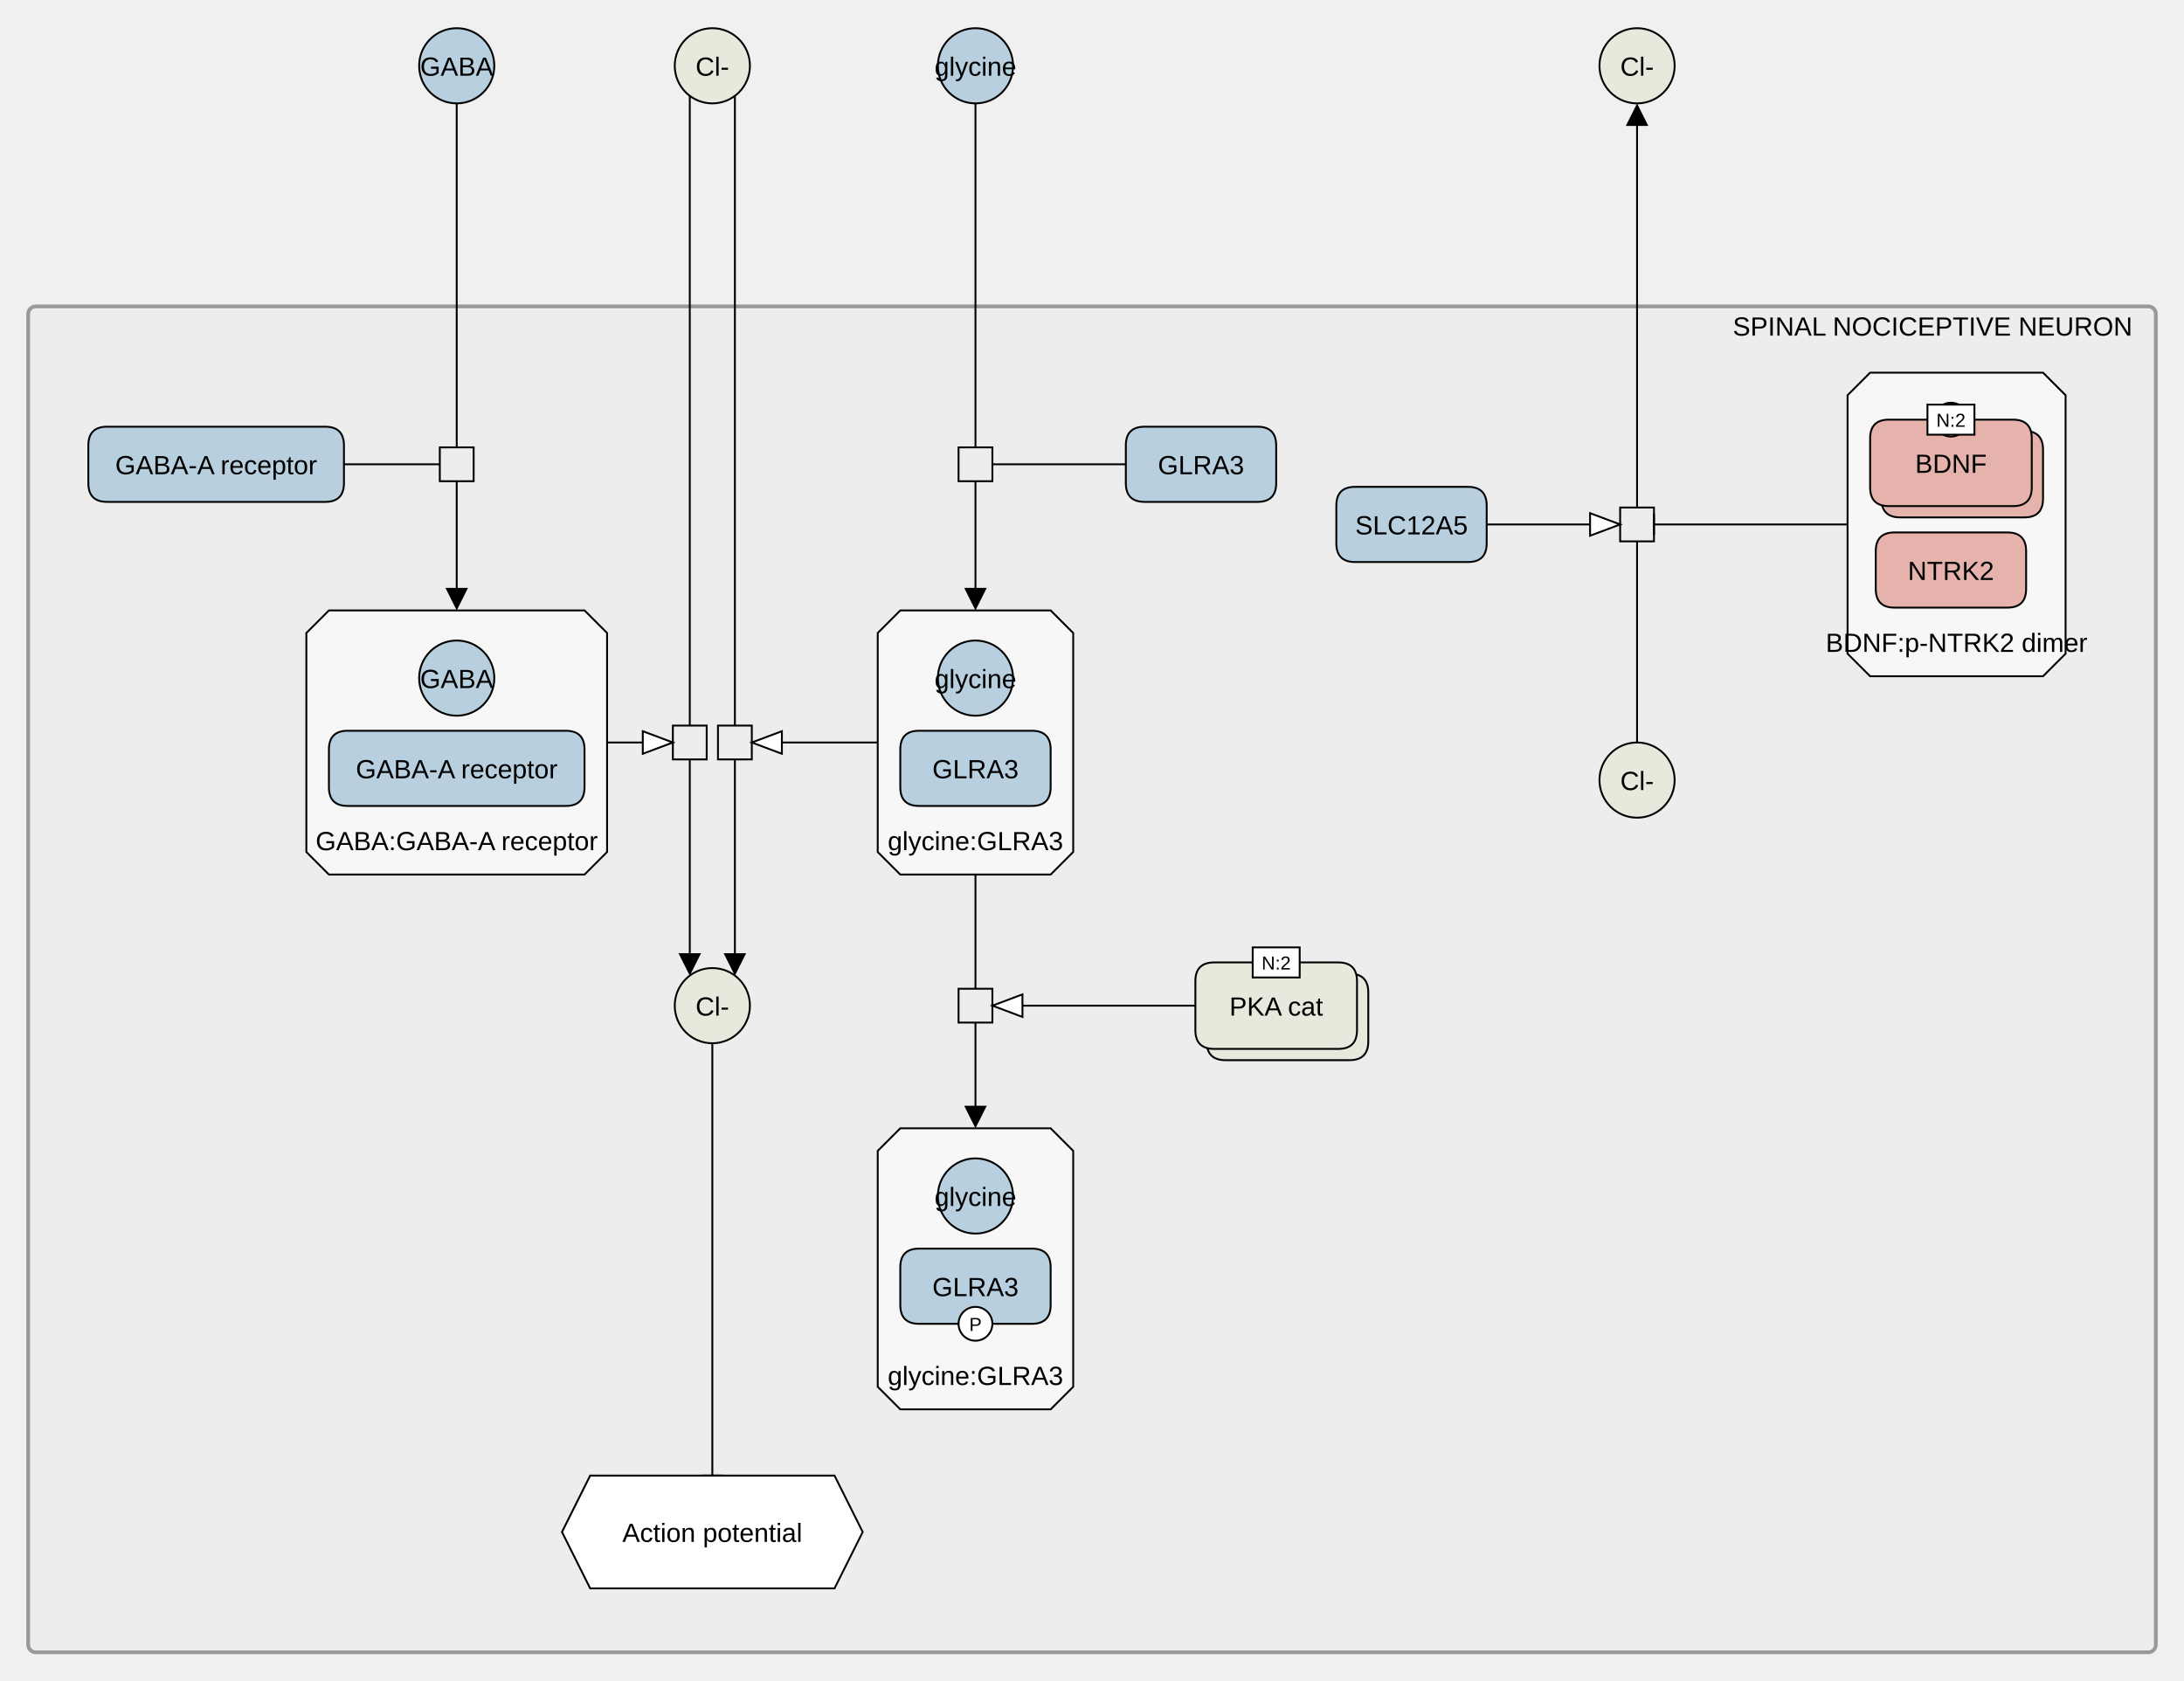
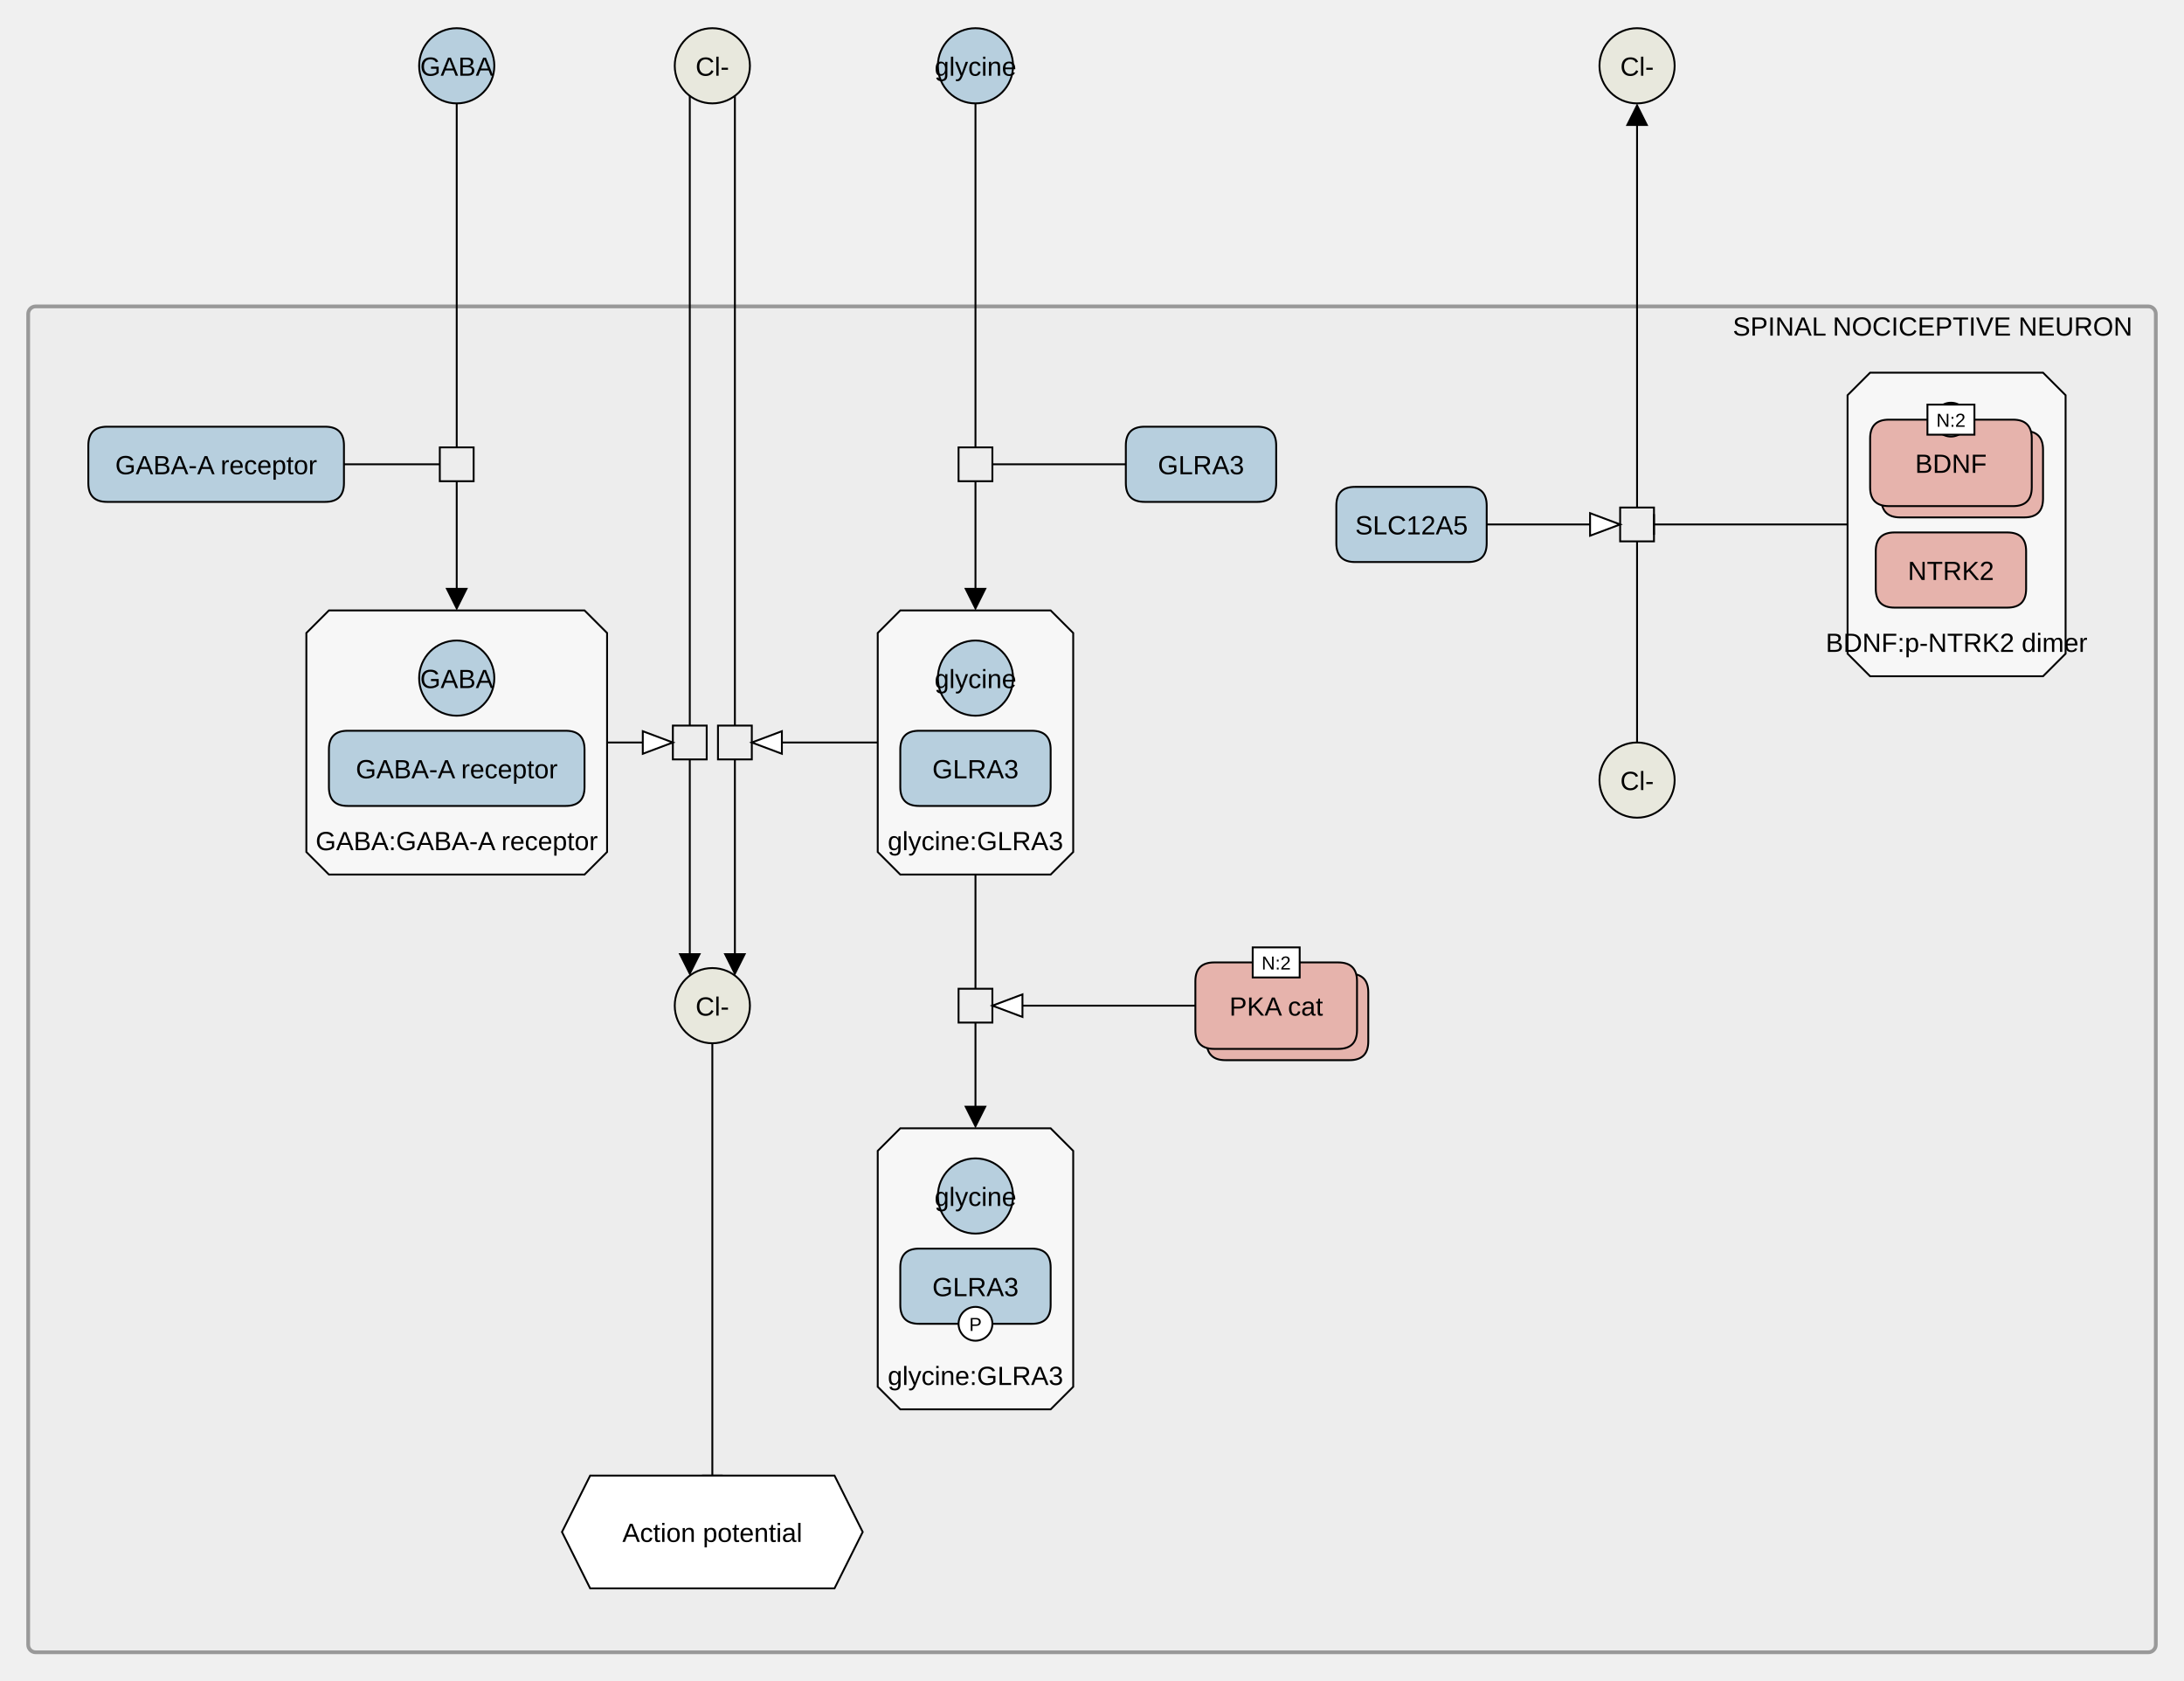
<svg xmlns="http://www.w3.org/2000/svg" width="1162" height="894" viewBox="0 0 1162 894" stroke-linecap="butt" stroke-miterlimit="10">
  <g transform="translate(-29,-25)">
    <path d="M252 60 C252 48.954 260.954 40 272 40 L272 40 C283.046 40 292 48.954 292 60 L292 60 C292 71.046 283.046 80 272 80 L272 80 C260.954 80 252 71.046 252 60 Z" fill="#B7CFDE" stroke="none" />
    <path d="M252 60 C252 48.954 260.954 40 272 40 L272 40 C283.046 40 292 48.954 292 60 L292 60 C292 71.046 283.046 80 272 80 L272 80 C260.954 80 252 71.046 252 60 Z" fill="none" stroke="#000000" />
    <text x="272" y="65.291" text-anchor="middle" font-family="'Dialog', Arial, Helvetica, sans-serif" font-size="14" fill="#000000" stroke="none" xml:space="preserve">GABA</text>
    <path d="M388 60 C388 48.954 396.954 40 408 40 L408 40 C419.046 40 428 48.954 428 60 L428 60 C428 71.046 419.046 80 408 80 L408 80 C396.954 80 388 71.046 388 60 Z" fill="#E8E8DD" stroke="none" />
    <path d="M388 60 C388 48.954 396.954 40 408 40 L408 40 C419.046 40 428 48.954 428 60 L428 60 C428 71.046 419.046 80 408 80 L408 80 C396.954 80 388 71.046 388 60 Z" fill="none" stroke="#000000" />
    <text x="408" y="65.291" text-anchor="middle" font-family="'Dialog', Arial, Helvetica, sans-serif" font-size="14" fill="#000000" stroke="none" xml:space="preserve">Cl-</text>
    <path d="M528 60 C528 48.954 536.954 40 548 40 L548 40 C559.046 40 568 48.954 568 60 L568 60 C568 71.046 559.046 80 548 80 L548 80 C536.954 80 528 71.046 528 60 Z" fill="#B7CFDE" stroke="none" />
    <path d="M528 60 C528 48.954 536.954 40 548 40 L548 40 C559.046 40 568 48.954 568 60 L568 60 C568 71.046 559.046 80 548 80 L548 80 C536.954 80 528 71.046 528 60 Z" fill="none" stroke="#000000" />
    <text x="548" y="65.291" text-anchor="middle" font-family="'Dialog', Arial, Helvetica, sans-serif" font-size="14" fill="#000000" stroke="none" xml:space="preserve">glycine</text>
    <path d="M880 60 C880 48.954 888.954 40 900 40 L900 40 C911.046 40 920 48.954 920 60 L920 60 C920 71.046 911.046 80 900 80 L900 80 C888.954 80 880 71.046 880 60 Z" fill="#E8E8DD" stroke="none" />
    <path d="M880 60 C880 48.954 888.954 40 900 40 L900 40 C911.046 40 920 48.954 920 60 L920 60 C920 71.046 911.046 80 900 80 L900 80 C888.954 80 880 71.046 880 60 Z" fill="none" stroke="#000000" />
    <text x="900" y="65.291" text-anchor="middle" font-family="'Dialog', Arial, Helvetica, sans-serif" font-size="14" fill="#000000" stroke="none" xml:space="preserve">Cl-</text>
    <path d="M44 192 C44 189.791 45.791 188 48 188 L1172 188 C1174.209 188 1176 189.791 1176 192 L1176 900 C1176 902.209 1174.209 904 1172 904 L48 904 C45.791 904 44 902.209 44 900 Z" fill="#999999" fill-opacity="0.031" stroke="none" />
    <path d="M44 192 C44 189.791 45.791 188 48 188 L1172 188 C1174.209 188 1176 189.791 1176 192 L1176 900 C1176 902.209 1174.209 904 1172 904 L48 904 C45.791 904 44 902.209 44 900 Z" fill="none" stroke="#999999" stroke-width="2" />
    <text x="1057.25" y="203.541" text-anchor="middle" font-family="'Dialog', Arial, Helvetica, sans-serif" font-size="14" fill="#000000" stroke="none" xml:space="preserve">SPINAL NOCICEPTIVE NEURON</text>
    <path d="M76 262 Q76 252 86 252 L202 252 Q212 252 212 262 L212 282 Q212 292 202 292 L86 292 Q76 292 76 282 Z" fill="#B7CFDE" stroke="none" />
    <path d="M76 262 Q76 252 86 252 L202 252 Q212 252 212 262 L212 282 Q212 292 202 292 L86 292 Q76 292 76 282 Z" fill="none" stroke="#000000" />
    <text x="144" y="277.291" text-anchor="middle" font-family="'Dialog', Arial, Helvetica, sans-serif" font-size="14" fill="#000000" stroke="none" xml:space="preserve">GABA-A receptor</text>
    <path d="M263 263 L281 263 L281 281 L263 281 Z" fill="none" stroke="#000000" />
    <path d="M204 349.75 L340 349.75 L352 361.75 L352 478.25 L340 490.25 L204 490.25 L192 478.25 L192 361.75 Z" fill="#F7F7F7" stroke="none" />
    <path d="M204 349.75 L340 349.75 L352 361.75 L352 478.25 L340 490.25 L204 490.25 L192 478.25 L192 361.75 Z" fill="none" stroke="#000000" />
    <text x="272" y="477.291" text-anchor="middle" font-family="'Dialog', Arial, Helvetica, sans-serif" font-size="14" fill="#000000" stroke="none" xml:space="preserve">GABA:GABA-A receptor</text>
    <path d="M252 385.75 C252 374.704 260.954 365.75 272 365.75 L272 365.75 C283.046 365.75 292 374.704 292 385.75 L292 385.75 C292 396.796 283.046 405.75 272 405.75 L272 405.75 C260.954 405.75 252 396.796 252 385.75 Z" fill="#B7CFDE" stroke="none" />
    <path d="M252 385.75 C252 374.704 260.954 365.75 272 365.75 L272 365.75 C283.046 365.75 292 374.704 292 385.75 L292 385.75 C292 396.796 283.046 405.75 272 405.75 L272 405.75 C260.954 405.75 252 396.796 252 385.75 Z" fill="none" stroke="#000000" />
    <text x="272" y="391.041" text-anchor="middle" font-family="'Dialog', Arial, Helvetica, sans-serif" font-size="14" fill="#000000" stroke="none" xml:space="preserve">GABA</text>
    <path d="M204 423.75 Q204 413.75 214 413.75 L330 413.75 Q340 413.75 340 423.75 L340 443.75 Q340 453.75 330 453.75 L214 453.75 Q204 453.75 204 443.75 Z" fill="#B7CFDE" stroke="none" />
    <path d="M204 423.75 Q204 413.75 214 413.75 L330 413.75 Q340 413.75 340 423.75 L340 443.75 Q340 453.75 330 453.75 L214 453.75 Q204 453.75 204 443.75 Z" fill="none" stroke="#000000" />
    <text x="272" y="439.041" text-anchor="middle" font-family="'Dialog', Arial, Helvetica, sans-serif" font-size="14" fill="#000000" stroke="none" xml:space="preserve">GABA-A receptor</text>
    <path d="M628 262 Q628 252 638 252 L698 252 Q708 252 708 262 L708 282 Q708 292 698 292 L638 292 Q628 292 628 282 Z" fill="#B7CFDE" stroke="none" />
    <path d="M628 262 Q628 252 638 252 L698 252 Q708 252 708 262 L708 282 Q708 292 698 292 L638 292 Q628 292 628 282 Z" fill="none" stroke="#000000" />
    <text x="668" y="277.291" text-anchor="middle" font-family="'Dialog', Arial, Helvetica, sans-serif" font-size="14" fill="#000000" stroke="none" xml:space="preserve">GLRA3</text>
    <path d="M539 263 L557 263 L557 281 L539 281 Z" fill="none" stroke="#000000" />
    <path d="M508 349.75 L588 349.75 L600 361.75 L600 478.25 L588 490.25 L508 490.25 L496 478.25 L496 361.75 Z" fill="#F7F7F7" stroke="none" />
    <path d="M508 349.75 L588 349.75 L600 361.75 L600 478.25 L588 490.25 L508 490.25 L496 478.25 L496 361.75 Z" fill="none" stroke="#000000" />
    <text x="548" y="477.291" text-anchor="middle" font-family="'Dialog', Arial, Helvetica, sans-serif" font-size="14" fill="#000000" stroke="none" xml:space="preserve">glycine:GLRA3</text>
    <path d="M528 385.75 C528 374.704 536.954 365.75 548 365.75 L548 365.75 C559.046 365.75 568 374.704 568 385.75 L568 385.75 C568 396.796 559.046 405.75 548 405.75 L548 405.75 C536.954 405.75 528 396.796 528 385.75 Z" fill="#B7CFDE" stroke="none" />
    <path d="M528 385.75 C528 374.704 536.954 365.75 548 365.75 L548 365.75 C559.046 365.75 568 374.704 568 385.75 L568 385.75 C568 396.796 559.046 405.75 548 405.75 L548 405.75 C536.954 405.75 528 396.796 528 385.75 Z" fill="none" stroke="#000000" />
    <text x="548" y="391.041" text-anchor="middle" font-family="'Dialog', Arial, Helvetica, sans-serif" font-size="14" fill="#000000" stroke="none" xml:space="preserve">glycine</text>
    <path d="M508 423.75 Q508 413.75 518 413.75 L578 413.75 Q588 413.75 588 423.75 L588 443.75 Q588 453.75 578 453.75 L518 453.75 Q508 453.75 508 443.75 Z" fill="#B7CFDE" stroke="none" />
    <path d="M508 423.75 Q508 413.75 518 413.75 L578 413.75 Q588 413.75 588 423.75 L588 443.75 Q588 453.75 578 453.75 L518 453.75 Q508 453.75 508 443.75 Z" fill="none" stroke="#000000" />
    <text x="548" y="439.041" text-anchor="middle" font-family="'Dialog', Arial, Helvetica, sans-serif" font-size="14" fill="#000000" stroke="none" xml:space="preserve">GLRA3</text>
    <path d="M387 411 L405 411 L405 429 L387 429 Z" fill="none" stroke="#000000" />
    <path d="M411 411 L429 411 L429 429 L411 429 Z" fill="none" stroke="#000000" />
    <path d="M388 560 C388 548.954 396.954 540 408 540 L408 540 C419.046 540 428 548.954 428 560 L428 560 C428 571.046 419.046 580 408 580 L408 580 C396.954 580 388 571.046 388 560 Z" fill="#E8E8DD" stroke="none" />
    <path d="M388 560 C388 548.954 396.954 540 408 540 L408 540 C419.046 540 428 548.954 428 560 L428 560 C428 571.046 419.046 580 408 580 L408 580 C396.954 580 388 571.046 388 560 Z" fill="none" stroke="#000000" />
    <text x="408" y="565.291" text-anchor="middle" font-family="'Dialog', Arial, Helvetica, sans-serif" font-size="14" fill="#000000" stroke="none" xml:space="preserve">Cl-</text>
    <path d="M343 810 L473 810 L488 840 L473 870 L343 870 L328 840 Z" fill="#FFFFFF" stroke="none" />
    <path d="M343 810 L473 810 L488 840 L473 870 L343 870 L328 840 Z" fill="none" stroke="#000000" />
    <text x="408" y="845.291" text-anchor="middle" font-family="'Dialog', Arial, Helvetica, sans-serif" font-size="14" fill="#000000" stroke="none" xml:space="preserve">Action potential</text>
    <path d="M539 551 L557 551 L557 569 L539 569 Z" fill="none" stroke="#000000" />
    <path d="M508 625.25 L588 625.25 L600 637.25 L600 762.75 L588 774.75 L508 774.75 L496 762.75 L496 637.25 Z" fill="#F7F7F7" stroke="none" />
    <path d="M508 625.25 L588 625.25 L600 637.25 L600 762.75 L588 774.75 L508 774.75 L496 762.75 L496 637.25 Z" fill="none" stroke="#000000" />
    <text x="548" y="761.791" text-anchor="middle" font-family="'Dialog', Arial, Helvetica, sans-serif" font-size="14" fill="#000000" stroke="none" xml:space="preserve">glycine:GLRA3</text>
    <path d="M528 661.25 C528 650.204 536.954 641.25 548 641.25 L548 641.25 C559.046 641.25 568 650.204 568 661.25 L568 661.25 C568 672.296 559.046 681.25 548 681.25 L548 681.25 C536.954 681.25 528 672.296 528 661.25 Z" fill="#B7CFDE" stroke="none" />
    <path d="M528 661.25 C528 650.204 536.954 641.25 548 641.25 L548 641.25 C559.046 641.25 568 650.204 568 661.25 L568 661.25 C568 672.296 559.046 681.25 548 681.25 L548 681.25 C536.954 681.25 528 672.296 528 661.25 Z" fill="none" stroke="#000000" />
    <text x="548" y="666.541" text-anchor="middle" font-family="'Dialog', Arial, Helvetica, sans-serif" font-size="14" fill="#000000" stroke="none" xml:space="preserve">glycine</text>
    <path d="M508 699.25 Q508 689.25 518 689.25 L578 689.25 Q588 689.25 588 699.25 L588 719.25 Q588 729.25 578 729.25 L518 729.25 Q508 729.25 508 719.25 Z" fill="#B7CFDE" stroke="none" />
    <path d="M508 699.25 Q508 689.25 518 689.25 L578 689.25 Q588 689.25 588 699.25 L588 719.25 Q588 729.25 578 729.25 L518 729.25 Q508 729.25 508 719.25 Z" fill="none" stroke="#000000" />
    <text x="548" y="714.541" text-anchor="middle" font-family="'Dialog', Arial, Helvetica, sans-serif" font-size="14" fill="#000000" stroke="none" xml:space="preserve">GLRA3</text>
    <path d="M539 729.25 C539 724.279 543.029 720.25 548 720.25 L548 720.25 C552.971 720.25 557 724.279 557 729.25 L557 729.25 C557 734.221 552.971 738.25 548 738.25 L548 738.25 C543.029 738.25 539 734.221 539 729.25 Z" fill="#FFFFFF" stroke="none" />
    <path d="M539 729.25 C539 724.279 543.029 720.25 548 720.25 L548 720.25 C552.971 720.25 557 724.279 557 729.25 L557 729.25 C557 734.221 552.971 738.25 548 738.25 L548 738.25 C543.029 738.25 539 734.221 539 729.25 Z" fill="none" stroke="#000000" />
    <text x="548" y="733.029" text-anchor="middle" font-family="'Dialog', Arial, Helvetica, sans-serif" font-size="10" fill="#000000" stroke="none" xml:space="preserve">P</text>
-     <path d="M671 553 Q671 543 681 543 L747 543 Q757 543 757 553 L757 579 Q757 589 747 589 L681 589 Q671 589 671 579 Z" fill="#E8E8DD" stroke="none" />
+     <path d="M671 553 Q671 543 681 543 L747 543 Q757 543 757 553 L757 579 Q757 589 747 589 L681 589 Q671 589 671 579 Z" fill="#E6B3AC" stroke="none" />
    <path d="M671 553 Q671 543 681 543 L747 543 Q757 543 757 553 L757 579 Q757 589 747 589 L681 589 Q671 589 671 579 Z" fill="none" stroke="#000000" />
-     <path d="M665 547 Q665 537 675 537 L741 537 Q751 537 751 547 L751 573 Q751 583 741 583 L675 583 Q665 583 665 573 Z" fill="#E8E8DD" stroke="none" />
+     <path d="M665 547 Q665 537 675 537 L741 537 Q751 537 751 547 L751 573 Q751 583 741 583 L675 583 Q665 583 665 573 Z" fill="#E6B3AC" stroke="none" />
    <path d="M665 547 Q665 537 675 537 L741 537 Q751 537 751 547 L751 573 Q751 583 741 583 L675 583 Q665 583 665 573 Z" fill="none" stroke="#000000" />
    <text x="708" y="565.291" text-anchor="middle" font-family="'Dialog', Arial, Helvetica, sans-serif" font-size="14" fill="#000000" stroke="none" xml:space="preserve">PKA cat</text>
    <path d="M695.5 529 L720.5 529 L720.5 545 L695.5 545 Z" fill="#FFFFFF" stroke="none" />
    <path d="M695.5 529 L720.5 529 L720.5 545 L695.5 545 Z" fill="none" stroke="#000000" />
    <text x="708" y="540.779" text-anchor="middle" font-family="'Dialog', Arial, Helvetica, sans-serif" font-size="10" fill="#000000" stroke="none" xml:space="preserve">N:2</text>
    <path d="M740 294 Q740 284 750 284 L810 284 Q820 284 820 294 L820 314 Q820 324 810 324 L750 324 Q740 324 740 314 Z" fill="#B7CFDE" stroke="none" />
    <path d="M740 294 Q740 284 750 284 L810 284 Q820 284 820 294 L820 314 Q820 324 810 324 L750 324 Q740 324 740 314 Z" fill="none" stroke="#000000" />
    <text x="780" y="309.291" text-anchor="middle" font-family="'Dialog', Arial, Helvetica, sans-serif" font-size="14" fill="#000000" stroke="none" xml:space="preserve">SLC12A5</text>
    <path d="M891 295 L909 295 L909 313 L891 313 Z" fill="none" stroke="#000000" />
    <path d="M880 440 C880 428.954 888.954 420 900 420 L900 420 C911.046 420 920 428.954 920 440 L920 440 C920 451.046 911.046 460 900 460 L900 460 C888.954 460 880 451.046 880 440 Z" fill="#E8E8DD" stroke="none" />
    <path d="M880 440 C880 428.954 888.954 420 900 420 L900 420 C911.046 420 920 428.954 920 440 L920 440 C920 451.046 911.046 460 900 460 L900 460 C888.954 460 880 451.046 880 440 Z" fill="none" stroke="#000000" />
    <text x="900" y="445.291" text-anchor="middle" font-family="'Dialog', Arial, Helvetica, sans-serif" font-size="14" fill="#000000" stroke="none" xml:space="preserve">Cl-</text>
    <path d="M1024 223.25 L1116 223.25 L1128 235.25 L1128 372.75 L1116 384.75 L1024 384.75 L1012 372.75 L1012 235.25 Z" fill="#F7F7F7" stroke="none" />
    <path d="M1024 223.25 L1116 223.25 L1128 235.25 L1128 372.75 L1116 384.75 L1024 384.75 L1012 372.75 L1012 235.25 Z" fill="none" stroke="#000000" />
    <text x="1070" y="371.791" text-anchor="middle" font-family="'Dialog', Arial, Helvetica, sans-serif" font-size="14" fill="#000000" stroke="none" xml:space="preserve">BDNF:p-NTRK2 dimer</text>
    <path d="M1030 264.25 Q1030 254.25 1040 254.25 L1106 254.25 Q1116 254.25 1116 264.25 L1116 290.25 Q1116 300.25 1106 300.25 L1040 300.25 Q1030 300.25 1030 290.25 Z" fill="#E6B3AC" stroke="none" />
    <path d="M1030 264.25 Q1030 254.25 1040 254.25 L1106 254.25 Q1116 254.25 1116 264.25 L1116 290.25 Q1116 300.25 1106 300.25 L1040 300.25 Q1030 300.25 1030 290.25 Z" fill="none" stroke="#000000" />
    <path d="M1024 258.25 Q1024 248.25 1034 248.25 L1100 248.25 Q1110 248.25 1110 258.25 L1110 284.25 Q1110 294.25 1100 294.25 L1034 294.25 Q1024 294.25 1024 284.25 Z" fill="#E6B3AC" stroke="none" />
    <path d="M1024 258.25 Q1024 248.25 1034 248.25 L1100 248.25 Q1110 248.25 1110 258.25 L1110 284.25 Q1110 294.25 1100 294.25 L1034 294.25 Q1024 294.25 1024 284.25 Z" fill="none" stroke="#000000" />
    <text x="1067" y="276.541" text-anchor="middle" font-family="'Dialog', Arial, Helvetica, sans-serif" font-size="14" fill="#000000" stroke="none" xml:space="preserve">BDNF</text>
    <path d="M1058 248.25 C1058 243.279 1062.029 239.25 1067 239.25 L1067 239.25 C1071.971 239.25 1076 243.279 1076 248.25 L1076 248.25 C1076 253.221 1071.971 257.25 1067 257.25 L1067 257.25 C1062.029 257.25 1058 253.221 1058 248.25 Z" fill="#FFFFFF" stroke="none" />
    <path d="M1058 248.25 C1058 243.279 1062.029 239.25 1067 239.25 L1067 239.25 C1071.971 239.25 1076 243.279 1076 248.25 L1076 248.25 C1076 253.221 1071.971 257.25 1067 257.25 L1067 257.25 C1062.029 257.25 1058 253.221 1058 248.25 Z" fill="none" stroke="#000000" />
    <text x="1067" y="252.03" text-anchor="middle" font-family="'Dialog', Arial, Helvetica, sans-serif" font-size="10" fill="#000000" stroke="none" xml:space="preserve">P</text>
    <path d="M1054.5 240.25 L1079.5 240.25 L1079.5 256.25 L1054.5 256.25 Z" fill="#FFFFFF" stroke="none" />
    <path d="M1054.5 240.25 L1079.5 240.25 L1079.5 256.25 L1054.5 256.25 Z" fill="none" stroke="#000000" />
    <text x="1067" y="252.03" text-anchor="middle" font-family="'Dialog', Arial, Helvetica, sans-serif" font-size="10" fill="#000000" stroke="none" xml:space="preserve">N:2</text>
    <path d="M1027 318.25 Q1027 308.25 1037 308.25 L1097 308.25 Q1107 308.25 1107 318.25 L1107 338.25 Q1107 348.25 1097 348.25 L1037 348.25 Q1027 348.25 1027 338.25 Z" fill="#E6B3AC" stroke="none" />
    <path d="M1027 318.25 Q1027 308.25 1037 308.25 L1097 308.25 Q1107 308.25 1107 318.25 L1107 338.25 Q1107 348.25 1097 348.25 L1037 348.25 Q1027 348.25 1027 338.25 Z" fill="none" stroke="#000000" />
    <text x="1067" y="333.541" text-anchor="middle" font-family="'Dialog', Arial, Helvetica, sans-serif" font-size="14" fill="#000000" stroke="none" xml:space="preserve">NTRK2</text>
    <path d="M272 80 L272 263" fill="none" stroke="#000000" />
    <path d="M212 272 L263 272" fill="none" stroke="#000000" />
    <path d="M272 281 L272 338.75" fill="none" stroke="#000000" />
    <path d="M272 349.75 L266 337.75 L278 337.75 Z" fill="#000000" stroke="none" />
    <path d="M548 80 L548 263" fill="none" stroke="#000000" />
    <path d="M628 272 L557 272" fill="none" stroke="#000000" />
    <path d="M548 281 L548 338.75" fill="none" stroke="#000000" />
    <path d="M548 349.75 L542 337.75 L554 337.75 Z" fill="#000000" stroke="none" />
    <path d="M396 75.91 L396 411" fill="none" stroke="#000000" />
    <path d="M396 429 L396 533.09" fill="none" stroke="#000000" />
    <path d="M396 544.09 L390 532.09 L402 532.09 Z" fill="#000000" stroke="none" />
    <path d="M420 75.91 L420 411" fill="none" stroke="#000000" />
    <path d="M420 429 L420 533.09" fill="none" stroke="#000000" />
    <path d="M420 544.09 L414 532.09 L426 532.09 Z" fill="#000000" stroke="none" />
    <path d="M352 420 L372 420" fill="none" stroke="#000000" />
    <path d="M387 420 L371 426 L371 414 Z" fill="white" stroke="#000000" />
    <path d="M496 420 L444 420" fill="none" stroke="#000000" />
    <path d="M429 420 L445 414 L445 426 Z" fill="white" stroke="#000000" />
    <path d="M408 580 L408 810" fill="none" stroke="#000000" />
    <path d="M413 810 L403 810" fill="none" stroke="#000000" stroke-linecap="square" />
    <path d="M548 490.25 L548 551" fill="none" stroke="#000000" />
    <path d="M548 569 L548 614.25" fill="none" stroke="#000000" />
    <path d="M548 625.25 L542 613.25 L554 613.25 Z" fill="#000000" stroke="none" />
    <path d="M665 560 L572 560" fill="none" stroke="#000000" />
    <path d="M557 560 L573 554 L573 566 Z" fill="white" stroke="#000000" />
    <path d="M900 420 L900 313" fill="none" stroke="#000000" />
    <path d="M900 295 L900 91" fill="none" stroke="#000000" />
    <path d="M900 80 L906 92 L894 92 Z" fill="#000000" stroke="none" />
    <path d="M820 304 L876 304" fill="none" stroke="#000000" />
    <path d="M891 304 L875 310 L875 298 Z" fill="white" stroke="#000000" />
    <path d="M1012 304 L909 304" fill="none" stroke="#000000" />
    <path d="M909 309 L909 299" fill="none" stroke="#000000" stroke-linecap="square" />
  </g>
</svg>
